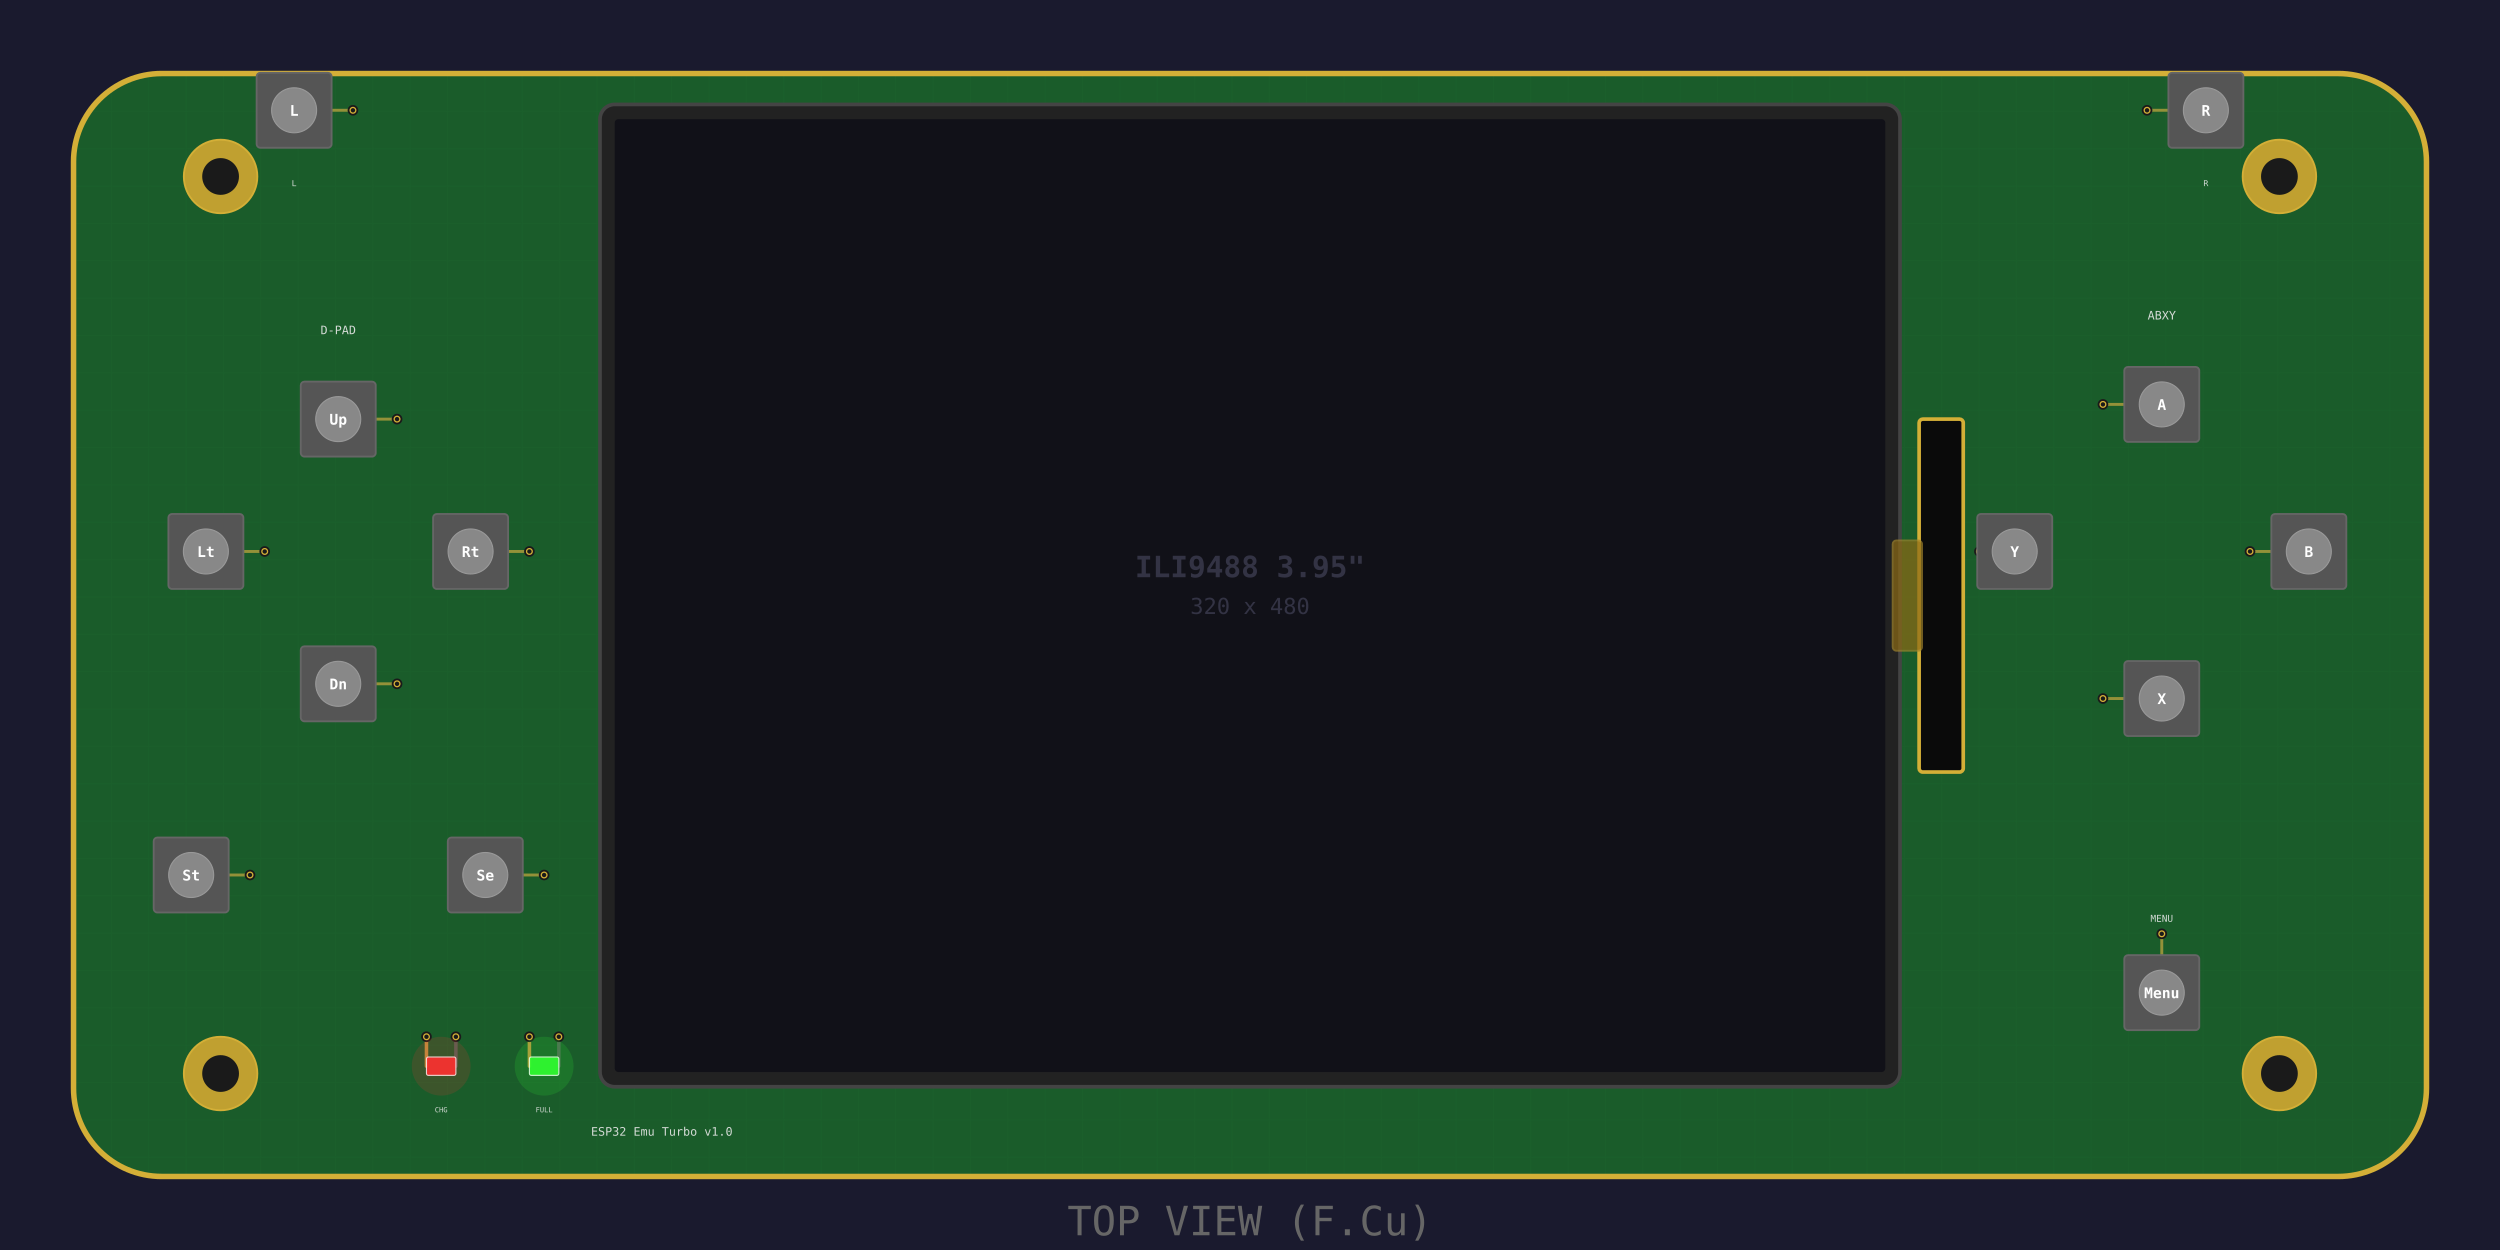
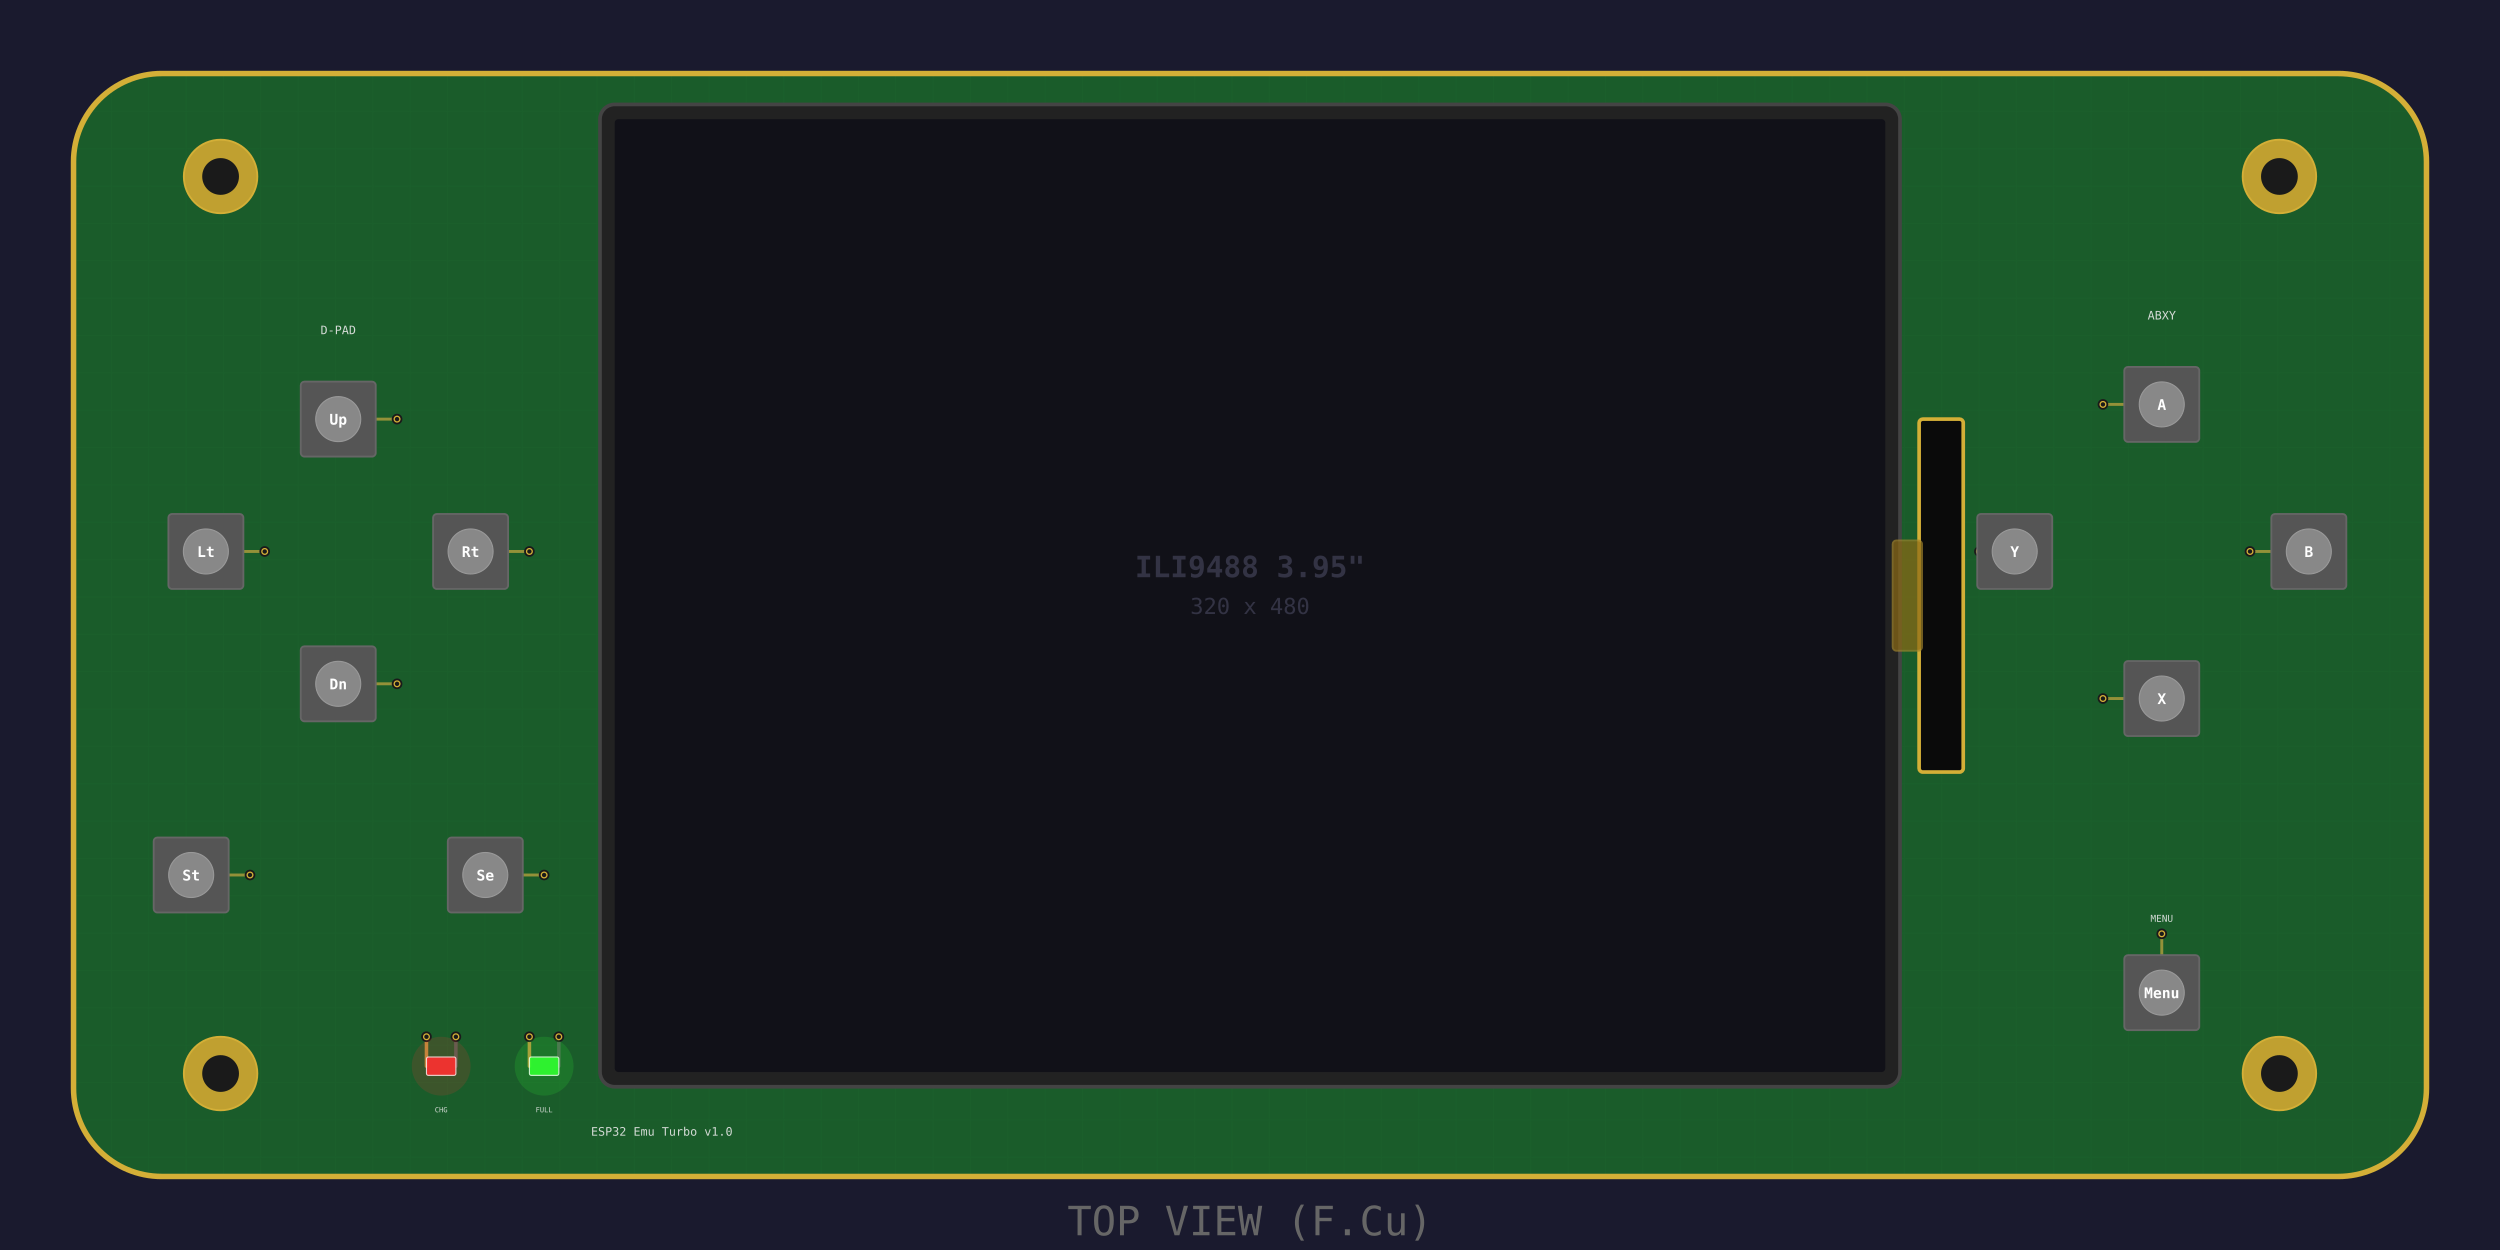
<svg xmlns="http://www.w3.org/2000/svg" viewBox="0 0 680.0 340.0" width="680.0" height="340.0">
  <defs>
    <filter id="shadow" x="-5%" y="-5%" width="115%" height="115%">
      <feDropShadow dx="3" dy="3" stdDeviation="4" flood-color="rgba(0,0,0,0.3)" />
    </filter>
    <pattern id="grid" width="10.16" height="10.16" patternUnits="userSpaceOnUse" patternTransform="translate(20,20)">
      <rect width="10.16" height="10.16" fill="none" />
      <path d="M 10.16 0 L 0 0 0 10.16" fill="none" stroke="#1f6b31" stroke-width="0.3" opacity="0.3" />
    </pattern>
  </defs>
  <rect width="680.0" height="340.0" fill="#1a1a2e" />
  <clipPath id="board-clip">
    <path d="M 44.0,20.0 L 636.0,20.0 A 24.0,24.0 0 0 1 660.0,44.0 L 660.0,296.0 A 24.0,24.0 0 0 1 636.0,320.0 L 44.0,320.0 A 24.0,24.0 0 0 1 20.0,296.0 L 20.0,44.0 A 24.0,24.0 0 0 1 44.0,20.0 Z" />
  </clipPath>
  <path d="M 44.0,20.0 L 636.0,20.0 A 24.0,24.0 0 0 1 660.0,44.0 L 660.0,296.0 A 24.0,24.0 0 0 1 636.0,320.0 L 44.0,320.0 A 24.0,24.0 0 0 1 20.0,296.0 L 20.0,44.0 A 24.0,24.0 0 0 1 44.0,20.0 Z" fill="none" filter="url(#shadow)" />
  <path d="M 44.0,20.0 L 636.0,20.0 A 24.0,24.0 0 0 1 660.0,44.0 L 660.0,296.0 A 24.0,24.0 0 0 1 636.0,320.0 L 44.0,320.0 A 24.0,24.0 0 0 1 20.0,296.0 L 20.0,44.0 A 24.0,24.0 0 0 1 44.0,20.0 Z" fill="#1a5c2a" />
  <path d="M 44.0,20.0 L 636.0,20.0 A 24.0,24.0 0 0 1 660.0,44.0 L 660.0,296.0 A 24.0,24.0 0 0 1 636.0,320.0 L 44.0,320.0 A 24.0,24.0 0 0 1 20.0,296.0 L 20.0,44.0 A 24.0,24.0 0 0 1 44.0,20.0 Z" fill="url(#grid)" clip-path="url(#board-clip)" />
  <path d="M 44.0,20.0 L 636.0,20.0 A 24.0,24.0 0 0 1 660.0,44.0 L 660.0,296.0 A 24.0,24.0 0 0 1 636.0,320.0 L 44.0,320.0 A 24.0,24.0 0 0 1 20.0,296.0 L 20.0,44.0 A 24.0,24.0 0 0 1 44.0,20.0 Z" fill="none" stroke="#d4af37" stroke-width="1.5" />
  <text x="340.0" y="336.0" text-anchor="middle" font-family="monospace" font-size="11" fill="#666">TOP VIEW (F.Cu)</text>
  <rect x="522.0" y="114.0" width="12.0" height="96.0" rx="1" fill="#0a0a0a" stroke="#d4af37" stroke-width="1" />
  <circle cx="60.0" cy="48.0" r="10.0" fill="#c0a030" stroke="#d4af37" stroke-width="0.5" />
  <circle cx="60.0" cy="48.0" r="5.0" fill="#1a1a1a" />
  <circle cx="620.0" cy="48.0" r="10.0" fill="#c0a030" stroke="#d4af37" stroke-width="0.5" />
  <circle cx="620.0" cy="48.0" r="5.0" fill="#1a1a1a" />
  <circle cx="60.0" cy="292.0" r="10.0" fill="#c0a030" stroke="#d4af37" stroke-width="0.5" />
  <circle cx="60.0" cy="292.0" r="5.0" fill="#1a1a1a" />
  <circle cx="620.0" cy="292.0" r="10.0" fill="#c0a030" stroke="#d4af37" stroke-width="0.5" />
  <circle cx="620.0" cy="292.0" r="5.0" fill="#1a1a1a" />
  <circle cx="240.0" cy="170.0" r="10.0" fill="#c0a030" stroke="#d4af37" stroke-width="0.5" />
  <circle cx="240.0" cy="170.0" r="5.0" fill="#1a1a1a" />
  <circle cx="440.0" cy="170.0" r="10.0" fill="#c0a030" stroke="#d4af37" stroke-width="0.5" />
  <circle cx="440.0" cy="170.0" r="5.0" fill="#1a1a1a" />
  <rect x="163.2" y="28.4" width="353.6" height="267.2" rx="4" fill="#222222" stroke="#444" stroke-width="1" />
  <rect x="167.2" y="32.4" width="345.6" height="259.2" rx="1" fill="#111118" />
  <text x="340.0" y="157.0" text-anchor="middle" font-family="monospace" font-size="8" fill="#334" font-weight="bold">ILI9488 3.95"</text>
  <text x="340.0" y="167.0" text-anchor="middle" font-family="monospace" font-size="6" fill="#334">320 x 480</text>
  <rect x="514.8" y="147.0" width="8" height="30" rx="1" fill="#8b6914" stroke="#a0832a" stroke-width="0.5" opacity="0.7" />
  <line x1="92.0" y1="114.0" x2="108.0" y2="114.0" stroke="#c8a83e" stroke-width="0.8" stroke-linecap="round" opacity="0.7" />
  <line x1="92.0" y1="186.0" x2="108.0" y2="186.0" stroke="#c8a83e" stroke-width="0.8" stroke-linecap="round" opacity="0.7" />
  <line x1="56.0" y1="150.0" x2="72.0" y2="150.0" stroke="#c8a83e" stroke-width="0.8" stroke-linecap="round" opacity="0.7" />
  <line x1="128.0" y1="150.0" x2="144.0" y2="150.0" stroke="#c8a83e" stroke-width="0.8" stroke-linecap="round" opacity="0.7" />
  <line x1="588.0" y1="110.0" x2="572.0" y2="110.0" stroke="#c8a83e" stroke-width="0.8" stroke-linecap="round" opacity="0.7" />
  <line x1="628.0" y1="150.0" x2="612.0" y2="150.0" stroke="#c8a83e" stroke-width="0.8" stroke-linecap="round" opacity="0.7" />
  <line x1="588.0" y1="190.0" x2="572.0" y2="190.0" stroke="#c8a83e" stroke-width="0.8" stroke-linecap="round" opacity="0.7" />
  <line x1="548.0" y1="150.0" x2="538.4" y2="150.0" stroke="#c8a83e" stroke-width="0.8" stroke-linecap="round" opacity="0.7" />
  <line x1="52.0" y1="238.0" x2="68.0" y2="238.0" stroke="#c8a83e" stroke-width="0.8" stroke-linecap="round" opacity="0.7" />
  <line x1="132.0" y1="238.0" x2="148.0" y2="238.0" stroke="#c8a83e" stroke-width="0.8" stroke-linecap="round" opacity="0.7" />
  <line x1="588.0" y1="270.0" x2="588.0" y2="254.0" stroke="#c8a83e" stroke-width="0.8" stroke-linecap="round" opacity="0.7" />
-   <line x1="80.0" y1="30.0" x2="96.0" y2="30.0" stroke="#c8a83e" stroke-width="0.8" stroke-linecap="round" opacity="0.7" />
-   <line x1="600.0" y1="30.0" x2="584.0" y2="30.0" stroke="#c8a83e" stroke-width="0.8" stroke-linecap="round" opacity="0.7" />
  <line x1="116.0" y1="290.0" x2="116.0" y2="282.0" stroke="#ffaa44" stroke-width="0.96" stroke-linecap="round" opacity="0.7" />
  <line x1="124.0" y1="290.0" x2="124.0" y2="282.0" stroke="#666666" stroke-width="0.96" stroke-linecap="round" opacity="0.7" />
  <line x1="144.0" y1="290.0" x2="144.0" y2="282.0" stroke="#ffaa44" stroke-width="0.96" stroke-linecap="round" opacity="0.7" />
  <line x1="152.0" y1="290.0" x2="152.0" y2="282.0" stroke="#666666" stroke-width="0.96" stroke-linecap="round" opacity="0.7" />
  <circle cx="108.0" cy="114.0" r="1.2" fill="#d4af37" stroke="#1a1a1a" stroke-width="0.5" />
  <circle cx="108.0" cy="114.0" r="0.6" fill="#1a1a1a" />
  <circle cx="108.0" cy="186.0" r="1.2" fill="#d4af37" stroke="#1a1a1a" stroke-width="0.5" />
  <circle cx="108.0" cy="186.0" r="0.6" fill="#1a1a1a" />
  <circle cx="72.0" cy="150.0" r="1.2" fill="#d4af37" stroke="#1a1a1a" stroke-width="0.5" />
  <circle cx="72.0" cy="150.0" r="0.6" fill="#1a1a1a" />
  <circle cx="144.0" cy="150.0" r="1.2" fill="#d4af37" stroke="#1a1a1a" stroke-width="0.5" />
  <circle cx="144.0" cy="150.0" r="0.6" fill="#1a1a1a" />
  <circle cx="572.0" cy="110.0" r="1.2" fill="#d4af37" stroke="#1a1a1a" stroke-width="0.5" />
  <circle cx="572.0" cy="110.0" r="0.6" fill="#1a1a1a" />
  <circle cx="612.0" cy="150.0" r="1.2" fill="#d4af37" stroke="#1a1a1a" stroke-width="0.5" />
  <circle cx="612.0" cy="150.0" r="0.6" fill="#1a1a1a" />
  <circle cx="572.0" cy="190.0" r="1.2" fill="#d4af37" stroke="#1a1a1a" stroke-width="0.5" />
  <circle cx="572.0" cy="190.0" r="0.6" fill="#1a1a1a" />
  <circle cx="538.4" cy="150.0" r="1.2" fill="#d4af37" stroke="#1a1a1a" stroke-width="0.5" />
  <circle cx="538.4" cy="150.0" r="0.6" fill="#1a1a1a" />
  <circle cx="68.0" cy="238.0" r="1.2" fill="#d4af37" stroke="#1a1a1a" stroke-width="0.5" />
  <circle cx="68.0" cy="238.0" r="0.6" fill="#1a1a1a" />
  <circle cx="148.0" cy="238.0" r="1.2" fill="#d4af37" stroke="#1a1a1a" stroke-width="0.5" />
  <circle cx="148.0" cy="238.0" r="0.6" fill="#1a1a1a" />
  <circle cx="588.0" cy="254.0" r="1.2" fill="#d4af37" stroke="#1a1a1a" stroke-width="0.5" />
  <circle cx="588.0" cy="254.0" r="0.6" fill="#1a1a1a" />
-   <circle cx="96.0" cy="30.0" r="1.2" fill="#d4af37" stroke="#1a1a1a" stroke-width="0.5" />
-   <circle cx="96.0" cy="30.0" r="0.6" fill="#1a1a1a" />
-   <circle cx="584.0" cy="30.0" r="1.2" fill="#d4af37" stroke="#1a1a1a" stroke-width="0.5" />
-   <circle cx="584.0" cy="30.0" r="0.6" fill="#1a1a1a" />
  <circle cx="116.0" cy="282.0" r="1.2" fill="#d4af37" stroke="#1a1a1a" stroke-width="0.5" />
  <circle cx="116.0" cy="282.0" r="0.6" fill="#1a1a1a" />
  <circle cx="124.0" cy="282.0" r="1.2" fill="#d4af37" stroke="#1a1a1a" stroke-width="0.5" />
  <circle cx="124.0" cy="282.0" r="0.6" fill="#1a1a1a" />
  <circle cx="144.0" cy="282.0" r="1.2" fill="#d4af37" stroke="#1a1a1a" stroke-width="0.5" />
  <circle cx="144.0" cy="282.0" r="0.6" fill="#1a1a1a" />
  <circle cx="152.0" cy="282.0" r="1.2" fill="#d4af37" stroke="#1a1a1a" stroke-width="0.5" />
  <circle cx="152.0" cy="282.0" r="0.6" fill="#1a1a1a" />
  <rect x="81.8" y="103.8" width="20.4" height="20.4" rx="1" fill="#555555" stroke="#666" stroke-width="0.5" />
  <circle cx="92.0" cy="114.0" r="6.12" fill="#888888" stroke="#999" stroke-width="0.3" />
  <text x="92.0" y="115.5" text-anchor="middle" font-family="monospace" font-size="4" fill="#ffffff" font-weight="bold">Up</text>
  <rect x="81.8" y="175.8" width="20.4" height="20.4" rx="1" fill="#555555" stroke="#666" stroke-width="0.5" />
  <circle cx="92.0" cy="186.0" r="6.12" fill="#888888" stroke="#999" stroke-width="0.3" />
  <text x="92.0" y="187.5" text-anchor="middle" font-family="monospace" font-size="4" fill="#ffffff" font-weight="bold">Dn</text>
  <rect x="45.8" y="139.8" width="20.4" height="20.4" rx="1" fill="#555555" stroke="#666" stroke-width="0.5" />
  <circle cx="56.0" cy="150.0" r="6.12" fill="#888888" stroke="#999" stroke-width="0.3" />
  <text x="56.0" y="151.5" text-anchor="middle" font-family="monospace" font-size="4" fill="#ffffff" font-weight="bold">Lt</text>
  <rect x="117.8" y="139.8" width="20.4" height="20.4" rx="1" fill="#555555" stroke="#666" stroke-width="0.5" />
  <circle cx="128.0" cy="150.0" r="6.12" fill="#888888" stroke="#999" stroke-width="0.3" />
  <text x="128.0" y="151.5" text-anchor="middle" font-family="monospace" font-size="4" fill="#ffffff" font-weight="bold">Rt</text>
  <rect x="577.8" y="99.8" width="20.4" height="20.4" rx="1" fill="#555555" stroke="#666" stroke-width="0.5" />
  <circle cx="588.0" cy="110.0" r="6.12" fill="#888888" stroke="#999" stroke-width="0.3" />
  <text x="588.0" y="111.5" text-anchor="middle" font-family="monospace" font-size="4" fill="#ffffff" font-weight="bold">A</text>
  <rect x="617.8" y="139.8" width="20.4" height="20.4" rx="1" fill="#555555" stroke="#666" stroke-width="0.5" />
  <circle cx="628.0" cy="150.0" r="6.12" fill="#888888" stroke="#999" stroke-width="0.3" />
  <text x="628.0" y="151.5" text-anchor="middle" font-family="monospace" font-size="4" fill="#ffffff" font-weight="bold">B</text>
  <rect x="577.8" y="179.8" width="20.4" height="20.4" rx="1" fill="#555555" stroke="#666" stroke-width="0.5" />
  <circle cx="588.0" cy="190.0" r="6.12" fill="#888888" stroke="#999" stroke-width="0.3" />
  <text x="588.0" y="191.5" text-anchor="middle" font-family="monospace" font-size="4" fill="#ffffff" font-weight="bold">X</text>
  <rect x="537.8" y="139.8" width="20.4" height="20.4" rx="1" fill="#555555" stroke="#666" stroke-width="0.5" />
  <circle cx="548.0" cy="150.0" r="6.12" fill="#888888" stroke="#999" stroke-width="0.3" />
  <text x="548.0" y="151.5" text-anchor="middle" font-family="monospace" font-size="4" fill="#ffffff" font-weight="bold">Y</text>
  <rect x="41.8" y="227.8" width="20.4" height="20.4" rx="1" fill="#555555" stroke="#666" stroke-width="0.5" />
  <circle cx="52.0" cy="238.0" r="6.12" fill="#888888" stroke="#999" stroke-width="0.3" />
  <text x="52.0" y="239.5" text-anchor="middle" font-family="monospace" font-size="4" fill="#ffffff" font-weight="bold">St</text>
  <rect x="121.8" y="227.8" width="20.4" height="20.4" rx="1" fill="#555555" stroke="#666" stroke-width="0.5" />
  <circle cx="132.0" cy="238.0" r="6.12" fill="#888888" stroke="#999" stroke-width="0.3" />
  <text x="132.0" y="239.5" text-anchor="middle" font-family="monospace" font-size="4" fill="#ffffff" font-weight="bold">Se</text>
-   <rect x="69.8" y="19.8" width="20.4" height="20.4" rx="1" fill="#555555" stroke="#666" stroke-width="0.5" />
-   <circle cx="80.0" cy="30.0" r="6.12" fill="#888888" stroke="#999" stroke-width="0.3" />
-   <text x="80.0" y="31.5" text-anchor="middle" font-family="monospace" font-size="4" fill="#ffffff" font-weight="bold">L</text>
-   <rect x="589.8" y="19.8" width="20.4" height="20.4" rx="1" fill="#555555" stroke="#666" stroke-width="0.5" />
-   <circle cx="600.0" cy="30.0" r="6.12" fill="#888888" stroke="#999" stroke-width="0.3" />
-   <text x="600.0" y="31.5" text-anchor="middle" font-family="monospace" font-size="4" fill="#ffffff" font-weight="bold">R</text>
  <rect x="577.8" y="259.8" width="20.4" height="20.4" rx="1" fill="#555555" stroke="#666" stroke-width="0.5" />
  <circle cx="588.0" cy="270.0" r="6.12" fill="#888888" stroke="#999" stroke-width="0.3" />
  <text x="588.0" y="271.5" text-anchor="middle" font-family="monospace" font-size="4" fill="#ffffff" font-weight="bold">Menu</text>
  <rect x="116.0" y="287.5" width="8.0" height="5.0" rx="0.5" fill="#ff3030" stroke="#fff" stroke-width="0.3" opacity="0.9" />
  <circle cx="120.0" cy="290.0" r="8.0" fill="#ff3030" opacity="0.15" />
  <rect x="144.0" y="287.5" width="8.0" height="5.0" rx="0.5" fill="#30ff30" stroke="#fff" stroke-width="0.3" opacity="0.9" />
  <circle cx="148.0" cy="290.0" r="8.0" fill="#30ff30" opacity="0.15" />
  <text x="92.0" y="90.0" text-anchor="middle" dominant-baseline="middle" font-family="monospace" font-size="3.2" fill="#e8e8e8" opacity="0.9">D-PAD</text>
  <text x="588.0" y="86.0" text-anchor="middle" dominant-baseline="middle" font-family="monospace" font-size="3.2" fill="#e8e8e8" opacity="0.9">ABXY</text>
-   <text x="80.0" y="50.0" text-anchor="middle" dominant-baseline="middle" font-family="monospace" font-size="2.24" fill="#e8e8e8" opacity="0.9">L</text>
-   <text x="600.0" y="50.0" text-anchor="middle" dominant-baseline="middle" font-family="monospace" font-size="2.24" fill="#e8e8e8" opacity="0.9">R</text>
  <text x="588.0" y="250.0" text-anchor="middle" dominant-baseline="middle" font-family="monospace" font-size="2.56" fill="#e8e8e8" opacity="0.9">MENU</text>
  <text x="120.0" y="302.0" text-anchor="middle" dominant-baseline="middle" font-family="monospace" font-size="1.92" fill="#e8e8e8" opacity="0.9">CHG</text>
  <text x="148.0" y="302.0" text-anchor="middle" dominant-baseline="middle" font-family="monospace" font-size="1.92" fill="#e8e8e8" opacity="0.9">FULL</text>
  <text x="180.0" y="308.0" text-anchor="middle" dominant-baseline="middle" font-family="monospace" font-size="3.2" fill="#e8e8e8" opacity="0.9">ESP32 Emu Turbo v1.0</text>
</svg>
